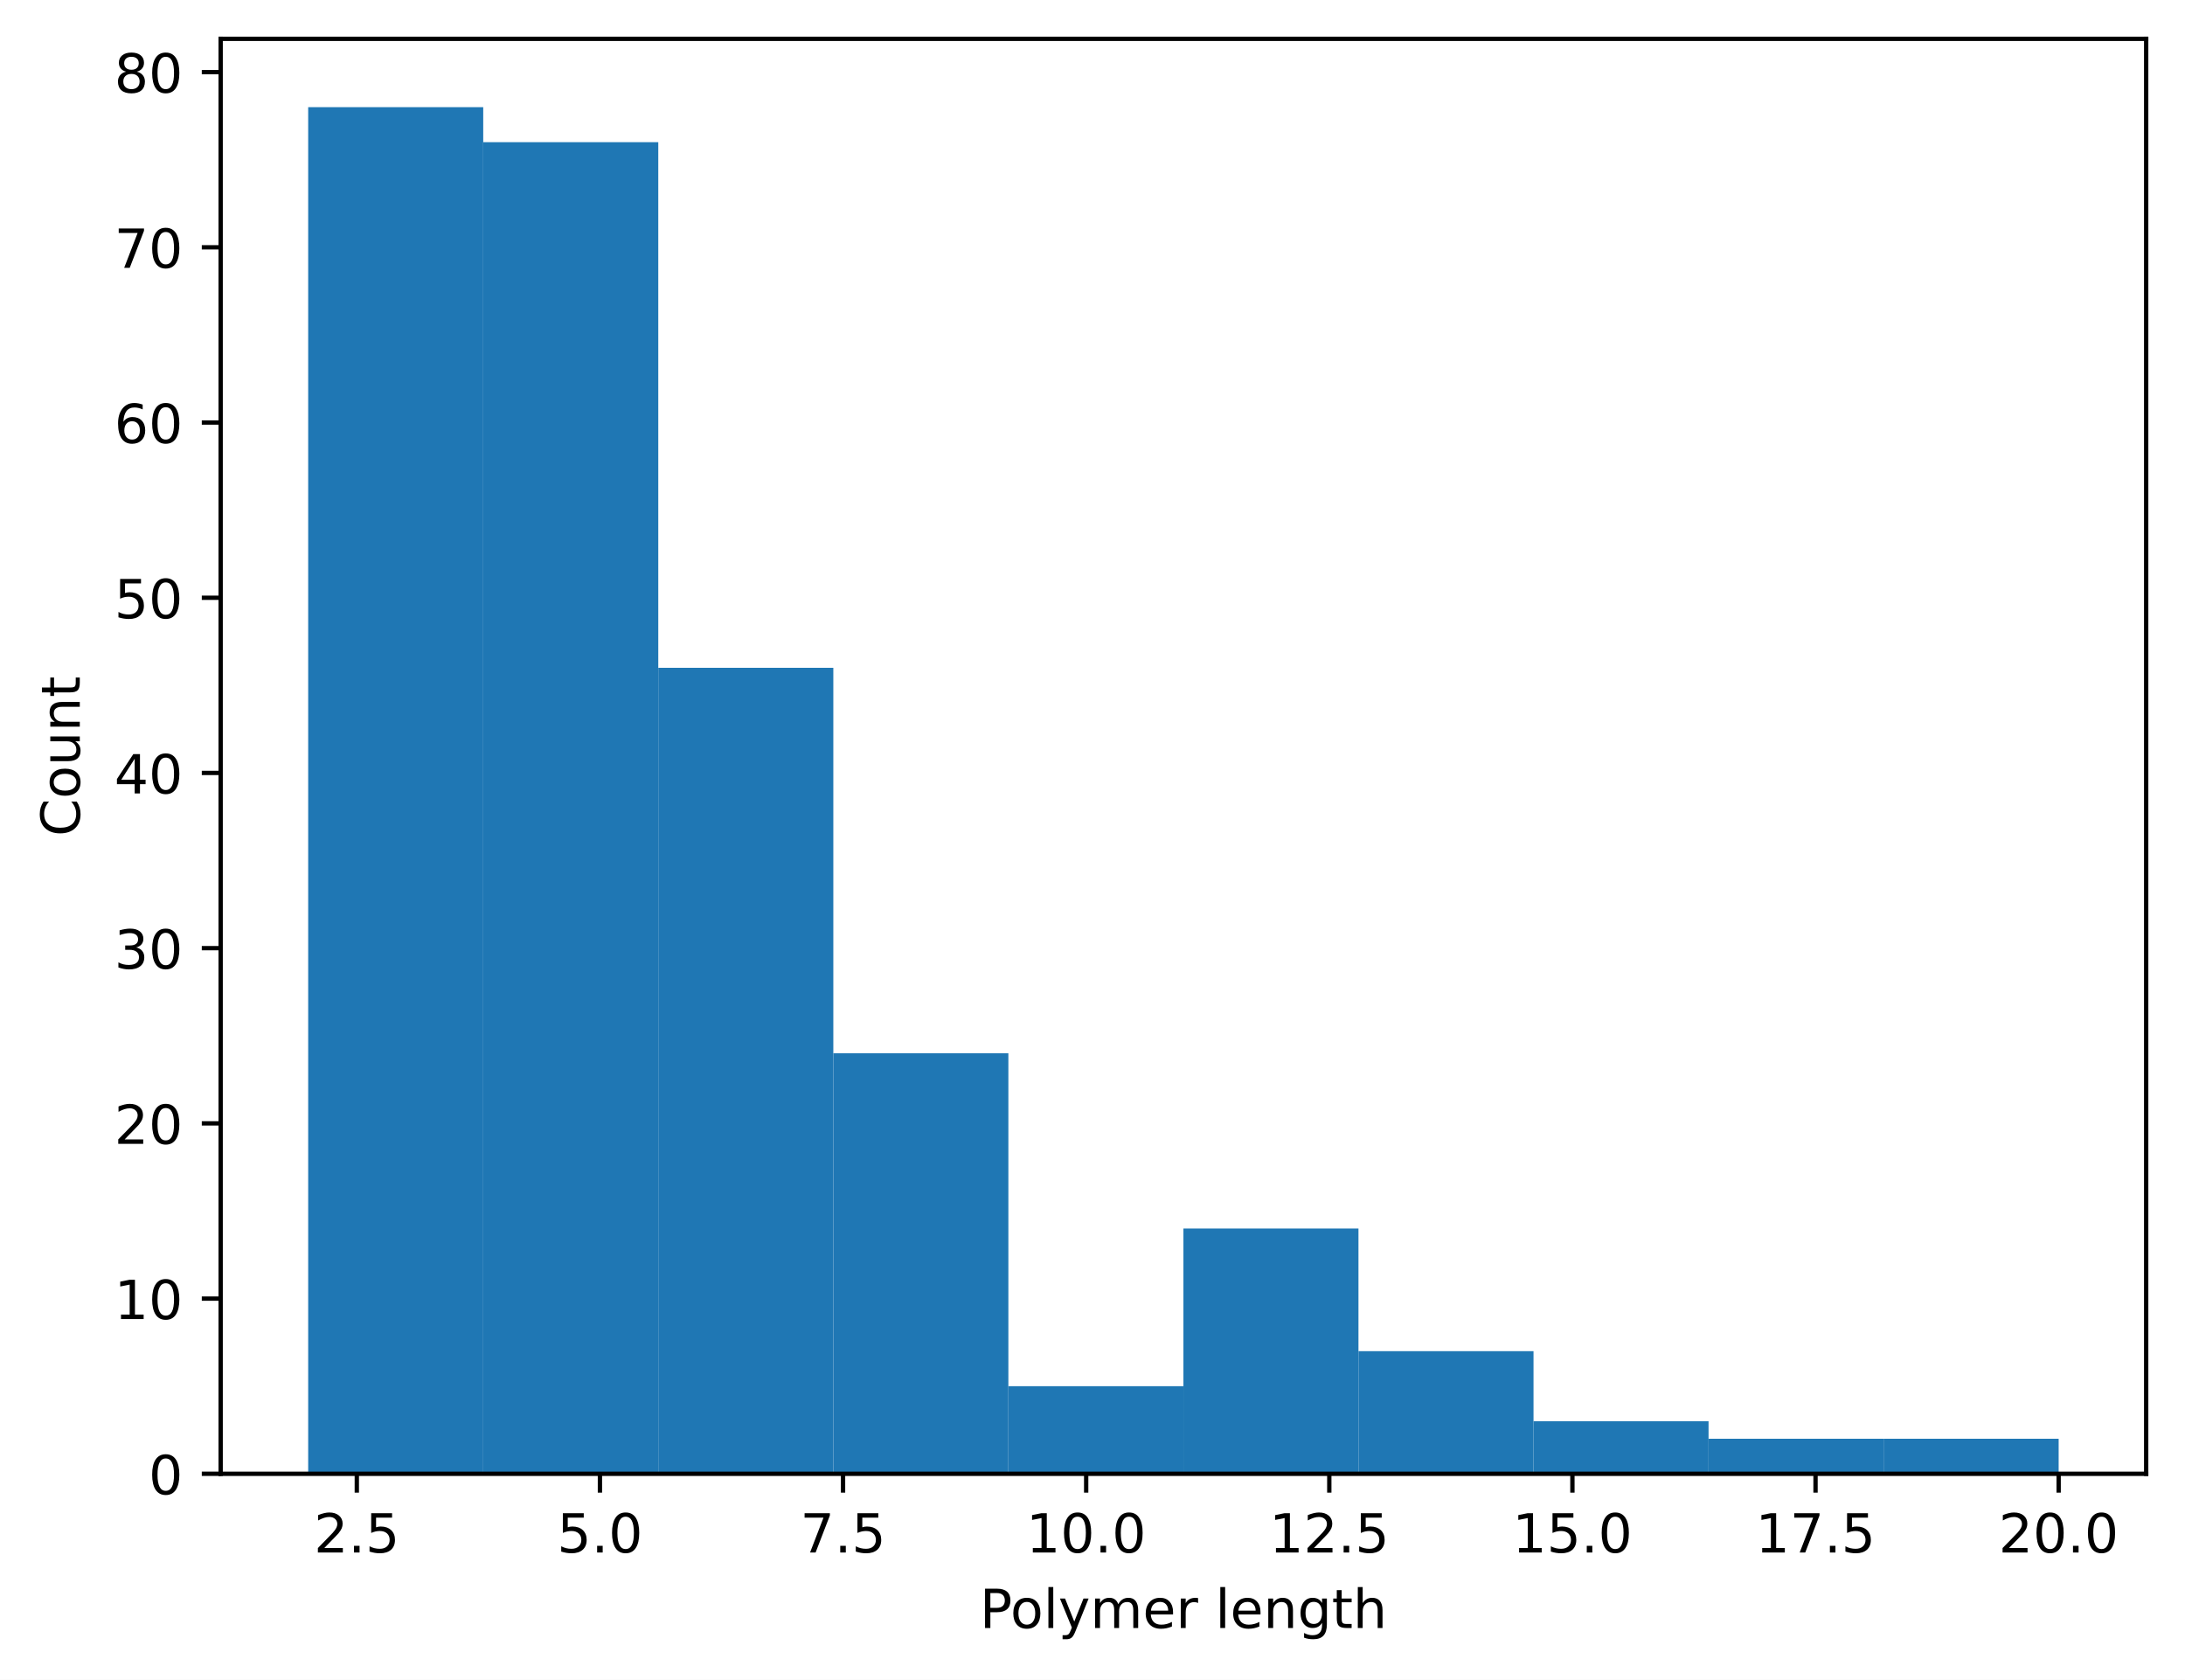
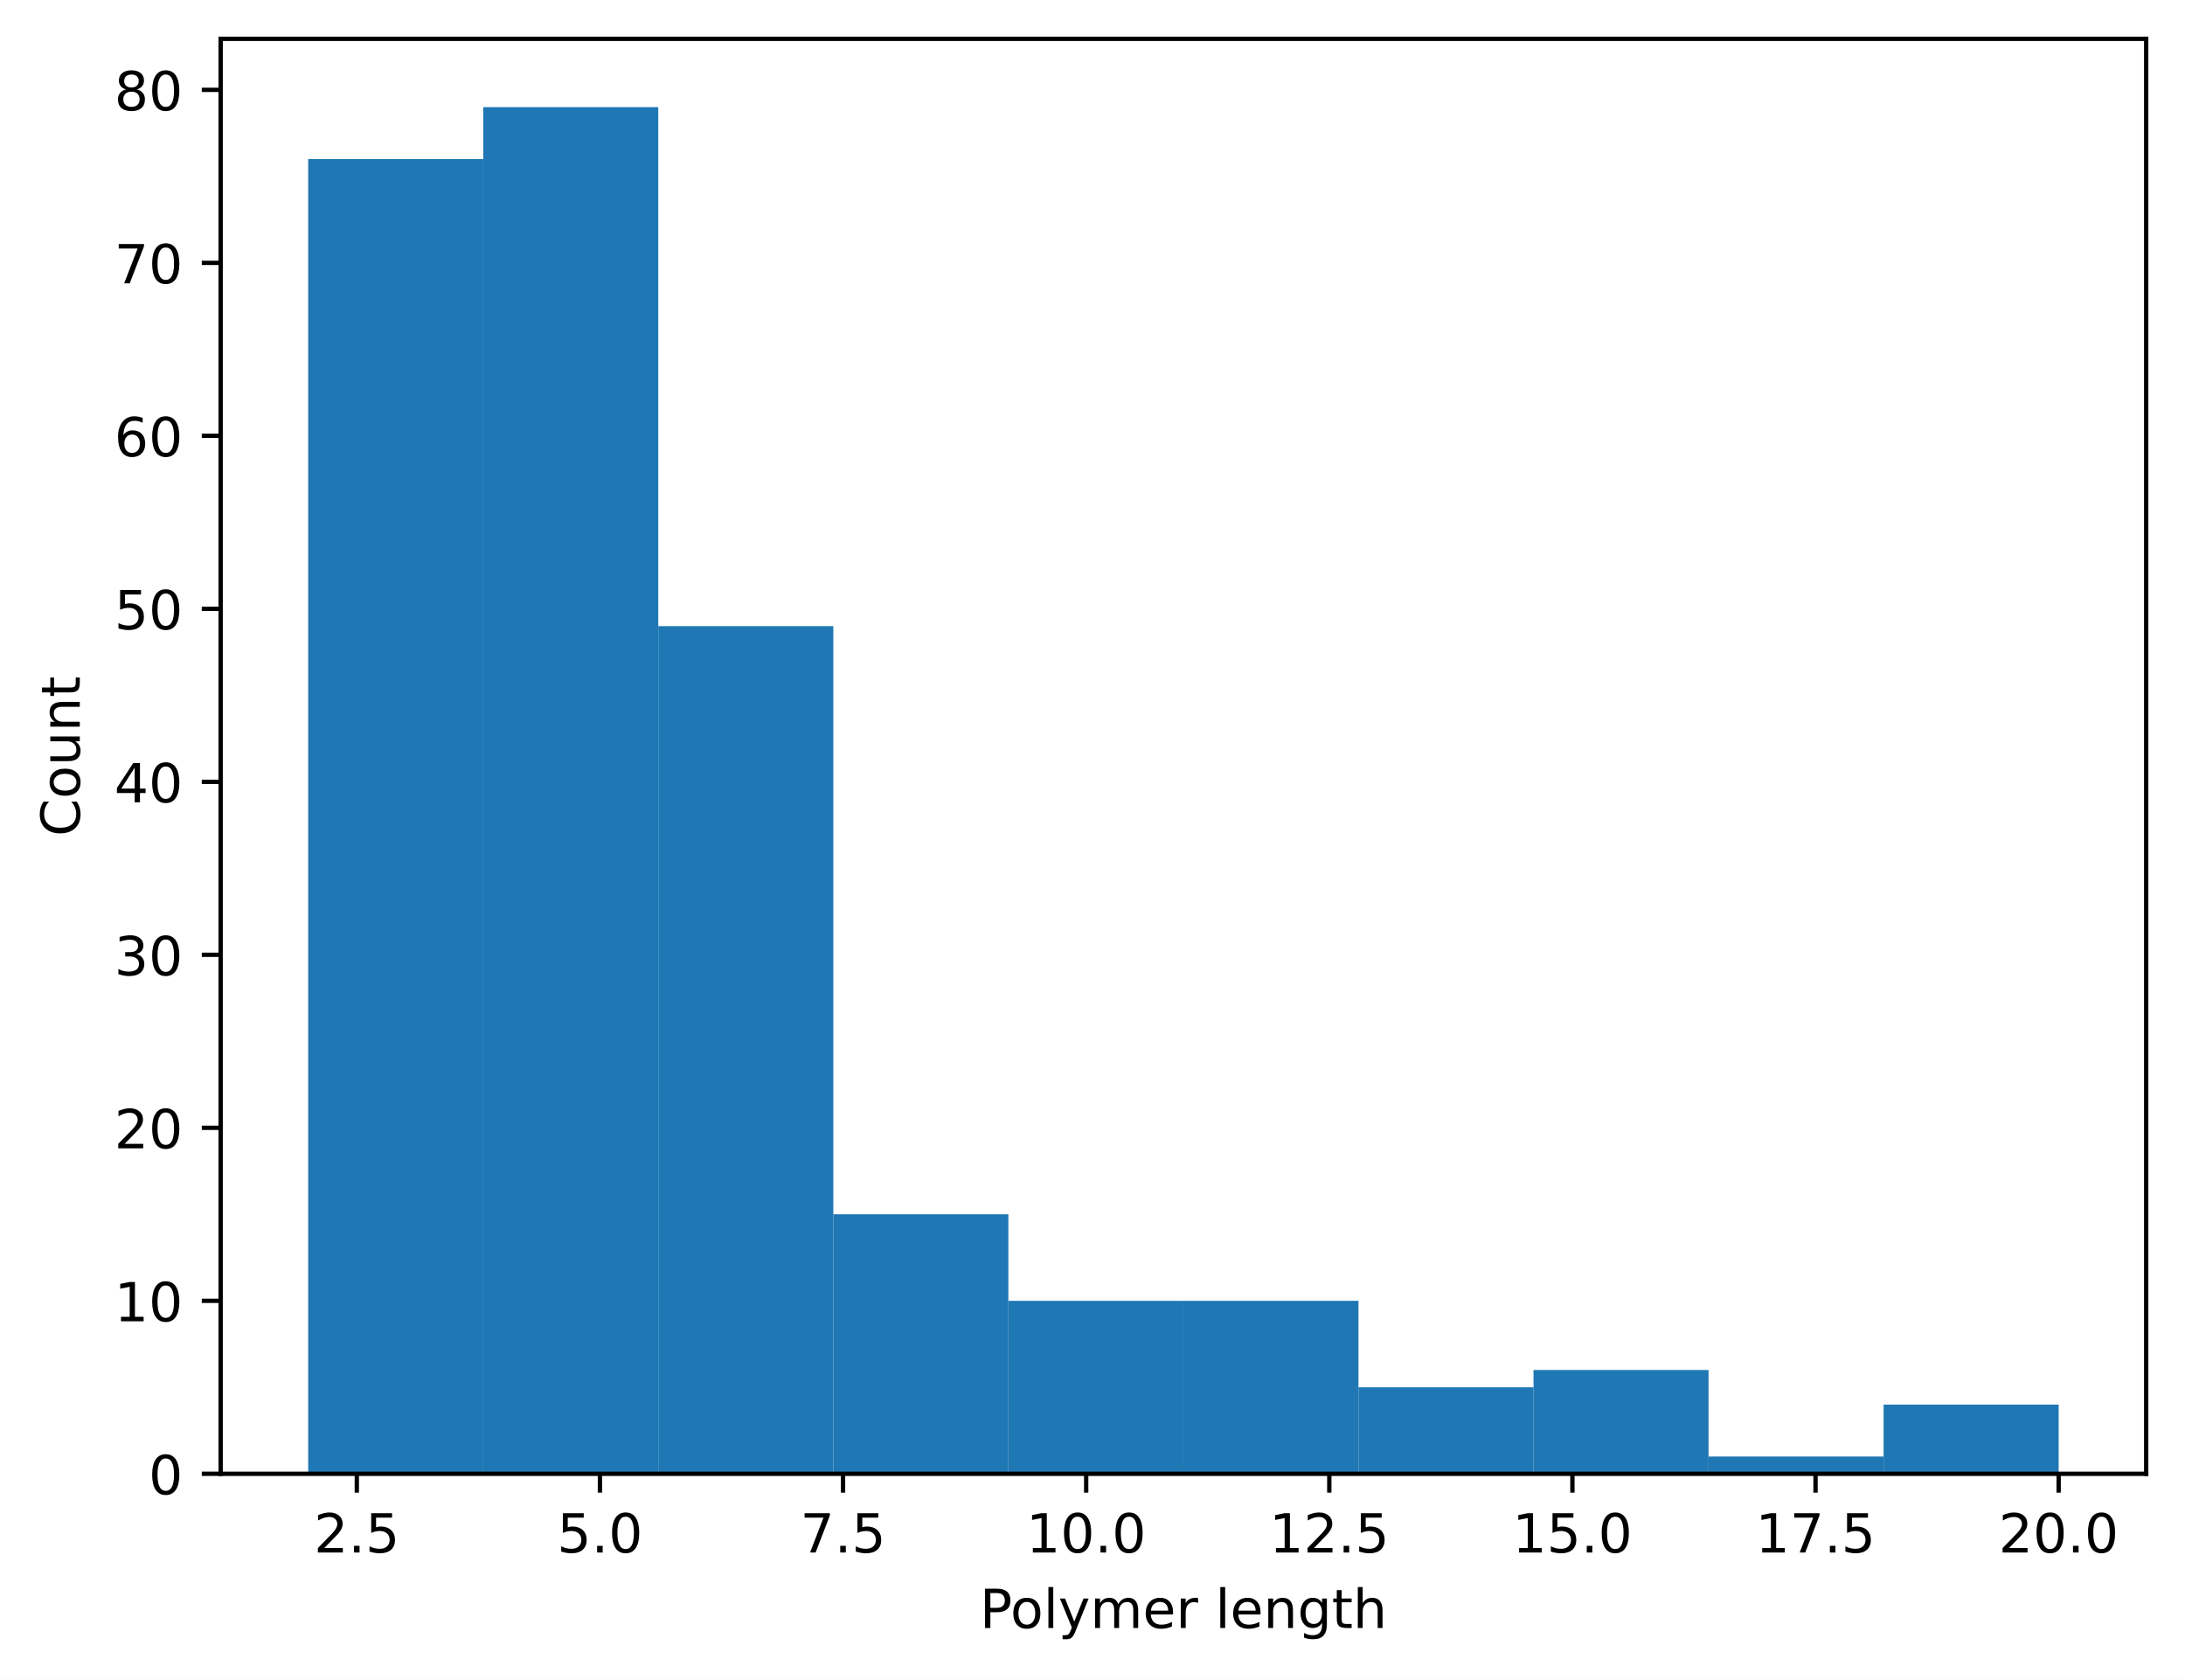
<svg xmlns="http://www.w3.org/2000/svg" xmlns:xlink="http://www.w3.org/1999/xlink" width="405.245pt" height="311.513pt" viewBox="0 0 405.245 311.513" version="1.1">
  <defs>
    <style type="text/css">*{stroke-linejoin: round; stroke-linecap: butt}</style>
  </defs>
  <g id="figure_1">
    <g id="patch_1">
      <path d="M 0 311.513  L 405.245 311.513  L 405.245 0  L 0 0  z " style="fill: #ffffff" />
    </g>
    <g id="axes_1">
      <g id="patch_2">
        <path d="M 40.925 273.312  L 398.045 273.312  L 398.045 7.2  L 40.925 7.2  z " style="fill: #ffffff" />
      </g>
      <g id="patch_3">
-         <path d="M 57.158 273.312  L 89.623 273.312  L 89.623 19.872  L 57.158 19.872  z " clip-path="url(#pe52191acad)" style="fill: #1f77b4" />
+         <path d="M 57.158 273.312  L 89.623 273.312  L 89.623 29.496  L 57.158 29.496  z " clip-path="url(#pcee3ee06e0)" style="fill: #1f77b4" />
      </g>
      <g id="patch_4">
-         <path d="M 89.623 273.312  L 122.089 273.312  L 122.089 26.37  L 89.623 26.37  z " clip-path="url(#pe52191acad)" style="fill: #1f77b4" />
+         <path d="M 89.623 273.312  L 122.089 273.312  L 122.089 19.872  L 89.623 19.872  z " clip-path="url(#pcee3ee06e0)" style="fill: #1f77b4" />
      </g>
      <g id="patch_5">
-         <path d="M 122.089 273.312  L 154.554 273.312  L 154.554 123.847  L 122.089 123.847  z " clip-path="url(#pe52191acad)" style="fill: #1f77b4" />
+         <path d="M 122.089 273.312  L 154.554 273.312  L 154.554 116.115  L 122.089 116.115  z " clip-path="url(#pcee3ee06e0)" style="fill: #1f77b4" />
      </g>
      <g id="patch_6">
-         <path d="M 154.554 273.312  L 187.02 273.312  L 187.02 195.33  L 154.554 195.33  z " clip-path="url(#pe52191acad)" style="fill: #1f77b4" />
+         <path d="M 154.554 273.312  L 187.02 273.312  L 187.02 225.19  L 154.554 225.19  z " clip-path="url(#pcee3ee06e0)" style="fill: #1f77b4" />
      </g>
      <g id="patch_7">
-         <path d="M 187.02 273.312  L 219.485 273.312  L 219.485 257.066  L 187.02 257.066  z " clip-path="url(#pe52191acad)" style="fill: #1f77b4" />
+         <path d="M 187.02 273.312  L 219.485 273.312  L 219.485 241.231  L 187.02 241.231  z " clip-path="url(#pcee3ee06e0)" style="fill: #1f77b4" />
      </g>
      <g id="patch_8">
-         <path d="M 219.485 273.312  L 251.95 273.312  L 251.95 227.823  L 219.485 227.823  z " clip-path="url(#pe52191acad)" style="fill: #1f77b4" />
+         <path d="M 219.485 273.312  L 251.95 273.312  L 251.95 241.231  L 219.485 241.231  z " clip-path="url(#pcee3ee06e0)" style="fill: #1f77b4" />
      </g>
      <g id="patch_9">
-         <path d="M 251.95 273.312  L 284.416 273.312  L 284.416 250.567  L 251.95 250.567  z " clip-path="url(#pe52191acad)" style="fill: #1f77b4" />
+         <path d="M 251.95 273.312  L 284.416 273.312  L 284.416 257.271  L 251.95 257.271  z " clip-path="url(#pcee3ee06e0)" style="fill: #1f77b4" />
      </g>
      <g id="patch_10">
-         <path d="M 284.416 273.312  L 316.881 273.312  L 316.881 263.564  L 284.416 263.564  z " clip-path="url(#pe52191acad)" style="fill: #1f77b4" />
+         <path d="M 284.416 273.312  L 316.881 273.312  L 316.881 254.063  L 284.416 254.063  z " clip-path="url(#pcee3ee06e0)" style="fill: #1f77b4" />
      </g>
      <g id="patch_11">
-         <path d="M 316.881 273.312  L 349.347 273.312  L 349.347 266.814  L 316.881 266.814  z " clip-path="url(#pe52191acad)" style="fill: #1f77b4" />
+         <path d="M 316.881 273.312  L 349.347 273.312  L 349.347 270.104  L 316.881 270.104  z " clip-path="url(#pcee3ee06e0)" style="fill: #1f77b4" />
      </g>
      <g id="patch_12">
-         <path d="M 349.347 273.312  L 381.812 273.312  L 381.812 266.814  L 349.347 266.814  z " clip-path="url(#pe52191acad)" style="fill: #1f77b4" />
+         <path d="M 349.347 273.312  L 381.812 273.312  L 381.812 260.48  L 349.347 260.48  z " clip-path="url(#pcee3ee06e0)" style="fill: #1f77b4" />
      </g>
      <g id="matplotlib.axis_1">
        <g id="xtick_1">
          <g id="line2d_1">
            <defs>
-               <path id="mbc61ded950" d="M 0 0  L 0 3.5  " style="stroke: #000000; stroke-width: 0.8" />
+               <path id="m277f50f7ca" d="M 0 0  L 0 3.5  " style="stroke: #000000; stroke-width: 0.8" />
            </defs>
            <g>
-               <use xlink:href="#mbc61ded950" x="66.176" y="273.312" style="stroke: #000000; stroke-width: 0.8" />
+               <use xlink:href="#m277f50f7ca" x="66.176" y="273.312" style="stroke: #000000; stroke-width: 0.8" />
            </g>
          </g>
          <g id="text_1">
            <g transform="translate(58.22435 287.9097) scale(0.1 -0.1)">
              <defs>
                <path id="DejaVuSans-15" d="M 1228 531  L 3431 531  L 3431 0  L 469 0  L 469 531  Q 828 903 1448 1529  Q 2069 2156 2228 2338  Q 2531 2678 2651 2914  Q 2772 3150 2772 3378  Q 2772 3750 2511 3984  Q 2250 4219 1831 4219  Q 1534 4219 1204 4116  Q 875 4013 500 3803  L 500 4441  Q 881 4594 1212 4672  Q 1544 4750 1819 4750  Q 2544 4750 2975 4387  Q 3406 4025 3406 3419  Q 3406 3131 3298 2873  Q 3191 2616 2906 2266  Q 2828 2175 2409 1742  Q 1991 1309 1228 531  z " transform="scale(0.015625)" />
                <path id="DejaVuSans-11" d="M 684 794  L 1344 794  L 1344 0  L 684 0  L 684 794  z " transform="scale(0.015625)" />
                <path id="DejaVuSans-18" d="M 691 4666  L 3169 4666  L 3169 4134  L 1269 4134  L 1269 2991  Q 1406 3038 1543 3061  Q 1681 3084 1819 3084  Q 2600 3084 3056 2656  Q 3513 2228 3513 1497  Q 3513 744 3044 326  Q 2575 -91 1722 -91  Q 1428 -91 1123 -41  Q 819 9 494 109  L 494 744  Q 775 591 1075 516  Q 1375 441 1709 441  Q 2250 441 2565 725  Q 2881 1009 2881 1497  Q 2881 1984 2565 2268  Q 2250 2553 1709 2553  Q 1456 2553 1204 2497  Q 953 2441 691 2322  L 691 4666  z " transform="scale(0.015625)" />
              </defs>
              <use xlink:href="#DejaVuSans-15" />
              <use xlink:href="#DejaVuSans-11" transform="translate(63.625 0)" />
              <use xlink:href="#DejaVuSans-18" transform="translate(95.40625 0)" />
            </g>
          </g>
        </g>
        <g id="xtick_2">
          <g id="line2d_2">
            <g>
-               <use xlink:href="#mbc61ded950" x="111.267" y="273.312" style="stroke: #000000; stroke-width: 0.8" />
+               <use xlink:href="#m277f50f7ca" x="111.267" y="273.312" style="stroke: #000000; stroke-width: 0.8" />
            </g>
          </g>
          <g id="text_2">
            <g transform="translate(103.3153 287.9097) scale(0.1 -0.1)">
              <defs>
                <path id="DejaVuSans-13" d="M 2034 4250  Q 1547 4250 1301 3770  Q 1056 3291 1056 2328  Q 1056 1369 1301 889  Q 1547 409 2034 409  Q 2525 409 2770 889  Q 3016 1369 3016 2328  Q 3016 3291 2770 3770  Q 2525 4250 2034 4250  z M 2034 4750  Q 2819 4750 3233 4129  Q 3647 3509 3647 2328  Q 3647 1150 3233 529  Q 2819 -91 2034 -91  Q 1250 -91 836 529  Q 422 1150 422 2328  Q 422 3509 836 4129  Q 1250 4750 2034 4750  z " transform="scale(0.015625)" />
              </defs>
              <use xlink:href="#DejaVuSans-18" />
              <use xlink:href="#DejaVuSans-11" transform="translate(63.625 0)" />
              <use xlink:href="#DejaVuSans-13" transform="translate(95.40625 0)" />
            </g>
          </g>
        </g>
        <g id="xtick_3">
          <g id="line2d_3">
            <g>
-               <use xlink:href="#mbc61ded950" x="156.358" y="273.312" style="stroke: #000000; stroke-width: 0.8" />
+               <use xlink:href="#m277f50f7ca" x="156.358" y="273.312" style="stroke: #000000; stroke-width: 0.8" />
            </g>
          </g>
          <g id="text_3">
            <g transform="translate(148.4062 287.9097) scale(0.1 -0.1)">
              <defs>
                <path id="DejaVuSans-1a" d="M 525 4666  L 3525 4666  L 3525 4397  L 1831 0  L 1172 0  L 2766 4134  L 525 4134  L 525 4666  z " transform="scale(0.015625)" />
              </defs>
              <use xlink:href="#DejaVuSans-1a" />
              <use xlink:href="#DejaVuSans-11" transform="translate(63.625 0)" />
              <use xlink:href="#DejaVuSans-18" transform="translate(95.40625 0)" />
            </g>
          </g>
        </g>
        <g id="xtick_4">
          <g id="line2d_4">
            <g>
-               <use xlink:href="#mbc61ded950" x="201.449" y="273.312" style="stroke: #000000; stroke-width: 0.8" />
+               <use xlink:href="#m277f50f7ca" x="201.449" y="273.312" style="stroke: #000000; stroke-width: 0.8" />
            </g>
          </g>
          <g id="text_4">
            <g transform="translate(190.3158 287.9097) scale(0.1 -0.1)">
              <defs>
                <path id="DejaVuSans-14" d="M 794 531  L 1825 531  L 1825 4091  L 703 3866  L 703 4441  L 1819 4666  L 2450 4666  L 2450 531  L 3481 531  L 3481 0  L 794 0  L 794 531  z " transform="scale(0.015625)" />
              </defs>
              <use xlink:href="#DejaVuSans-14" />
              <use xlink:href="#DejaVuSans-13" transform="translate(63.625 0)" />
              <use xlink:href="#DejaVuSans-11" transform="translate(127.25 0)" />
              <use xlink:href="#DejaVuSans-13" transform="translate(159.0312 0)" />
            </g>
          </g>
        </g>
        <g id="xtick_5">
          <g id="line2d_5">
            <g>
-               <use xlink:href="#mbc61ded950" x="246.54" y="273.312" style="stroke: #000000; stroke-width: 0.8" />
+               <use xlink:href="#m277f50f7ca" x="246.54" y="273.312" style="stroke: #000000; stroke-width: 0.8" />
            </g>
          </g>
          <g id="text_5">
            <g transform="translate(235.4067 287.9097) scale(0.1 -0.1)">
              <use xlink:href="#DejaVuSans-14" />
              <use xlink:href="#DejaVuSans-15" transform="translate(63.625 0)" />
              <use xlink:href="#DejaVuSans-11" transform="translate(127.25 0)" />
              <use xlink:href="#DejaVuSans-18" transform="translate(159.0312 0)" />
            </g>
          </g>
        </g>
        <g id="xtick_6">
          <g id="line2d_6">
            <g>
-               <use xlink:href="#mbc61ded950" x="291.63" y="273.312" style="stroke: #000000; stroke-width: 0.8" />
+               <use xlink:href="#m277f50f7ca" x="291.63" y="273.312" style="stroke: #000000; stroke-width: 0.8" />
            </g>
          </g>
          <g id="text_6">
            <g transform="translate(280.4976 287.9097) scale(0.1 -0.1)">
              <use xlink:href="#DejaVuSans-14" />
              <use xlink:href="#DejaVuSans-18" transform="translate(63.625 0)" />
              <use xlink:href="#DejaVuSans-11" transform="translate(127.25 0)" />
              <use xlink:href="#DejaVuSans-13" transform="translate(159.0312 0)" />
            </g>
          </g>
        </g>
        <g id="xtick_7">
          <g id="line2d_7">
            <g>
-               <use xlink:href="#mbc61ded950" x="336.721" y="273.312" style="stroke: #000000; stroke-width: 0.8" />
+               <use xlink:href="#m277f50f7ca" x="336.721" y="273.312" style="stroke: #000000; stroke-width: 0.8" />
            </g>
          </g>
          <g id="text_7">
            <g transform="translate(325.5886 287.9097) scale(0.1 -0.1)">
              <use xlink:href="#DejaVuSans-14" />
              <use xlink:href="#DejaVuSans-1a" transform="translate(63.625 0)" />
              <use xlink:href="#DejaVuSans-11" transform="translate(127.25 0)" />
              <use xlink:href="#DejaVuSans-18" transform="translate(159.0312 0)" />
            </g>
          </g>
        </g>
        <g id="xtick_8">
          <g id="line2d_8">
            <g>
-               <use xlink:href="#mbc61ded950" x="381.812" y="273.312" style="stroke: #000000; stroke-width: 0.8" />
+               <use xlink:href="#m277f50f7ca" x="381.812" y="273.312" style="stroke: #000000; stroke-width: 0.8" />
            </g>
          </g>
          <g id="text_8">
            <g transform="translate(370.6795 287.9097) scale(0.1 -0.1)">
              <use xlink:href="#DejaVuSans-15" />
              <use xlink:href="#DejaVuSans-13" transform="translate(63.625 0)" />
              <use xlink:href="#DejaVuSans-11" transform="translate(127.25 0)" />
              <use xlink:href="#DejaVuSans-13" transform="translate(159.0312 0)" />
            </g>
          </g>
        </g>
        <g id="text_9">
          <g transform="translate(181.7116 301.9104) scale(0.1 -0.1)">
            <defs>
              <path id="DejaVuSans-33" d="M 1259 4147  L 1259 2394  L 2053 2394  Q 2494 2394 2734 2622  Q 2975 2850 2975 3272  Q 2975 3691 2734 3919  Q 2494 4147 2053 4147  L 1259 4147  z M 628 4666  L 2053 4666  Q 2838 4666 3239 4311  Q 3641 3956 3641 3272  Q 3641 2581 3239 2228  Q 2838 1875 2053 1875  L 1259 1875  L 1259 0  L 628 0  L 628 4666  z " transform="scale(0.015625)" />
              <path id="DejaVuSans-52" d="M 1959 3097  Q 1497 3097 1228 2736  Q 959 2375 959 1747  Q 959 1119 1226 758  Q 1494 397 1959 397  Q 2419 397 2687 759  Q 2956 1122 2956 1747  Q 2956 2369 2687 2733  Q 2419 3097 1959 3097  z M 1959 3584  Q 2709 3584 3137 3096  Q 3566 2609 3566 1747  Q 3566 888 3137 398  Q 2709 -91 1959 -91  Q 1206 -91 779 398  Q 353 888 353 1747  Q 353 2609 779 3096  Q 1206 3584 1959 3584  z " transform="scale(0.015625)" />
              <path id="DejaVuSans-4f" d="M 603 4863  L 1178 4863  L 1178 0  L 603 0  L 603 4863  z " transform="scale(0.015625)" />
              <path id="DejaVuSans-5c" d="M 2059 -325  Q 1816 -950 1584 -1140  Q 1353 -1331 966 -1331  L 506 -1331  L 506 -850  L 844 -850  Q 1081 -850 1212 -737  Q 1344 -625 1503 -206  L 1606 56  L 191 3500  L 800 3500  L 1894 763  L 2988 3500  L 3597 3500  L 2059 -325  z " transform="scale(0.015625)" />
              <path id="DejaVuSans-50" d="M 3328 2828  Q 3544 3216 3844 3400  Q 4144 3584 4550 3584  Q 5097 3584 5394 3201  Q 5691 2819 5691 2113  L 5691 0  L 5113 0  L 5113 2094  Q 5113 2597 4934 2840  Q 4756 3084 4391 3084  Q 3944 3084 3684 2787  Q 3425 2491 3425 1978  L 3425 0  L 2847 0  L 2847 2094  Q 2847 2600 2669 2842  Q 2491 3084 2119 3084  Q 1678 3084 1418 2786  Q 1159 2488 1159 1978  L 1159 0  L 581 0  L 581 3500  L 1159 3500  L 1159 2956  Q 1356 3278 1631 3431  Q 1906 3584 2284 3584  Q 2666 3584 2933 3390  Q 3200 3197 3328 2828  z " transform="scale(0.015625)" />
              <path id="DejaVuSans-48" d="M 3597 1894  L 3597 1613  L 953 1613  Q 991 1019 1311 708  Q 1631 397 2203 397  Q 2534 397 2845 478  Q 3156 559 3463 722  L 3463 178  Q 3153 47 2828 -22  Q 2503 -91 2169 -91  Q 1331 -91 842 396  Q 353 884 353 1716  Q 353 2575 817 3079  Q 1281 3584 2069 3584  Q 2775 3584 3186 3129  Q 3597 2675 3597 1894  z M 3022 2063  Q 3016 2534 2758 2815  Q 2500 3097 2075 3097  Q 1594 3097 1305 2825  Q 1016 2553 972 2059  L 3022 2063  z " transform="scale(0.015625)" />
              <path id="DejaVuSans-55" d="M 2631 2963  Q 2534 3019 2420 3045  Q 2306 3072 2169 3072  Q 1681 3072 1420 2755  Q 1159 2438 1159 1844  L 1159 0  L 581 0  L 581 3500  L 1159 3500  L 1159 2956  Q 1341 3275 1631 3429  Q 1922 3584 2338 3584  Q 2397 3584 2469 3576  Q 2541 3569 2628 3553  L 2631 2963  z " transform="scale(0.015625)" />
              <path id="DejaVuSans-3" transform="scale(0.015625)" />
              <path id="DejaVuSans-51" d="M 3513 2113  L 3513 0  L 2938 0  L 2938 2094  Q 2938 2591 2744 2837  Q 2550 3084 2163 3084  Q 1697 3084 1428 2787  Q 1159 2491 1159 1978  L 1159 0  L 581 0  L 581 3500  L 1159 3500  L 1159 2956  Q 1366 3272 1645 3428  Q 1925 3584 2291 3584  Q 2894 3584 3203 3211  Q 3513 2838 3513 2113  z " transform="scale(0.015625)" />
              <path id="DejaVuSans-4a" d="M 2906 1791  Q 2906 2416 2648 2759  Q 2391 3103 1925 3103  Q 1463 3103 1205 2759  Q 947 2416 947 1791  Q 947 1169 1205 825  Q 1463 481 1925 481  Q 2391 481 2648 825  Q 2906 1169 2906 1791  z M 3481 434  Q 3481 -459 3084 -895  Q 2688 -1331 1869 -1331  Q 1566 -1331 1297 -1286  Q 1028 -1241 775 -1147  L 775 -588  Q 1028 -725 1275 -790  Q 1522 -856 1778 -856  Q 2344 -856 2625 -561  Q 2906 -266 2906 331  L 2906 616  Q 2728 306 2450 153  Q 2172 0 1784 0  Q 1141 0 747 490  Q 353 981 353 1791  Q 353 2603 747 3093  Q 1141 3584 1784 3584  Q 2172 3584 2450 3431  Q 2728 3278 2906 2969  L 2906 3500  L 3481 3500  L 3481 434  z " transform="scale(0.015625)" />
              <path id="DejaVuSans-57" d="M 1172 4494  L 1172 3500  L 2356 3500  L 2356 3053  L 1172 3053  L 1172 1153  Q 1172 725 1289 603  Q 1406 481 1766 481  L 2356 481  L 2356 0  L 1766 0  Q 1100 0 847 248  Q 594 497 594 1153  L 594 3053  L 172 3053  L 172 3500  L 594 3500  L 594 4494  L 1172 4494  z " transform="scale(0.015625)" />
              <path id="DejaVuSans-4b" d="M 3513 2113  L 3513 0  L 2938 0  L 2938 2094  Q 2938 2591 2744 2837  Q 2550 3084 2163 3084  Q 1697 3084 1428 2787  Q 1159 2491 1159 1978  L 1159 0  L 581 0  L 581 4863  L 1159 4863  L 1159 2956  Q 1366 3272 1645 3428  Q 1925 3584 2291 3584  Q 2894 3584 3203 3211  Q 3513 2838 3513 2113  z " transform="scale(0.015625)" />
            </defs>
            <use xlink:href="#DejaVuSans-33" />
            <use xlink:href="#DejaVuSans-52" transform="translate(56.73438 0)" />
            <use xlink:href="#DejaVuSans-4f" transform="translate(117.9219 0)" />
            <use xlink:href="#DejaVuSans-5c" transform="translate(145.7031 0)" />
            <use xlink:href="#DejaVuSans-50" transform="translate(204.8906 0)" />
            <use xlink:href="#DejaVuSans-48" transform="translate(302.2969 0)" />
            <use xlink:href="#DejaVuSans-55" transform="translate(363.8281 0)" />
            <use xlink:href="#DejaVuSans-3" transform="translate(404.9375 0)" />
            <use xlink:href="#DejaVuSans-4f" transform="translate(436.7188 0)" />
            <use xlink:href="#DejaVuSans-48" transform="translate(464.5 0)" />
            <use xlink:href="#DejaVuSans-51" transform="translate(526.0312 0)" />
            <use xlink:href="#DejaVuSans-4a" transform="translate(589.4062 0)" />
            <use xlink:href="#DejaVuSans-57" transform="translate(652.8906 0)" />
            <use xlink:href="#DejaVuSans-4b" transform="translate(692.0938 0)" />
          </g>
        </g>
      </g>
      <g id="matplotlib.axis_2">
        <g id="ytick_1">
          <g id="line2d_9">
            <defs>
-               <path id="md119b8a797" d="M 0 0  L -3.5 0  " style="stroke: #000000; stroke-width: 0.8" />
+               <path id="m8ec7da50aa" d="M 0 0  L -3.5 0  " style="stroke: #000000; stroke-width: 0.8" />
            </defs>
            <g>
-               <use xlink:href="#md119b8a797" x="40.925" y="273.312" style="stroke: #000000; stroke-width: 0.8" />
+               <use xlink:href="#m8ec7da50aa" x="40.925" y="273.312" style="stroke: #000000; stroke-width: 0.8" />
            </g>
          </g>
          <g id="text_10">
            <g transform="translate(27.5625 277.1108) scale(0.1 -0.1)">
              <use xlink:href="#DejaVuSans-13" />
            </g>
          </g>
        </g>
        <g id="ytick_2">
          <g id="line2d_10">
            <g>
-               <use xlink:href="#md119b8a797" x="40.925" y="240.82" style="stroke: #000000; stroke-width: 0.8" />
+               <use xlink:href="#m8ec7da50aa" x="40.925" y="241.231" style="stroke: #000000; stroke-width: 0.8" />
            </g>
          </g>
          <g id="text_11">
-             <g transform="translate(21.2 244.6185) scale(0.1 -0.1)">
+             <g transform="translate(21.2 245.0298) scale(0.1 -0.1)">
              <use xlink:href="#DejaVuSans-14" />
              <use xlink:href="#DejaVuSans-13" transform="translate(63.625 0)" />
            </g>
          </g>
        </g>
        <g id="ytick_3">
          <g id="line2d_11">
            <g>
-               <use xlink:href="#md119b8a797" x="40.925" y="208.327" style="stroke: #000000; stroke-width: 0.8" />
+               <use xlink:href="#m8ec7da50aa" x="40.925" y="209.15" style="stroke: #000000; stroke-width: 0.8" />
            </g>
          </g>
          <g id="text_12">
-             <g transform="translate(21.2 212.1262) scale(0.1 -0.1)">
+             <g transform="translate(21.2 212.9488) scale(0.1 -0.1)">
              <use xlink:href="#DejaVuSans-15" />
              <use xlink:href="#DejaVuSans-13" transform="translate(63.625 0)" />
            </g>
          </g>
        </g>
        <g id="ytick_4">
          <g id="line2d_12">
            <g>
-               <use xlink:href="#md119b8a797" x="40.925" y="175.835" style="stroke: #000000; stroke-width: 0.8" />
+               <use xlink:href="#m8ec7da50aa" x="40.925" y="177.069" style="stroke: #000000; stroke-width: 0.8" />
            </g>
          </g>
          <g id="text_13">
-             <g transform="translate(21.2 179.6339) scale(0.1 -0.1)">
+             <g transform="translate(21.2 180.8678) scale(0.1 -0.1)">
              <defs>
                <path id="DejaVuSans-16" d="M 2597 2516  Q 3050 2419 3304 2112  Q 3559 1806 3559 1356  Q 3559 666 3084 287  Q 2609 -91 1734 -91  Q 1441 -91 1130 -33  Q 819 25 488 141  L 488 750  Q 750 597 1062 519  Q 1375 441 1716 441  Q 2309 441 2620 675  Q 2931 909 2931 1356  Q 2931 1769 2642 2001  Q 2353 2234 1838 2234  L 1294 2234  L 1294 2753  L 1863 2753  Q 2328 2753 2575 2939  Q 2822 3125 2822 3475  Q 2822 3834 2567 4026  Q 2313 4219 1838 4219  Q 1578 4219 1281 4162  Q 984 4106 628 3988  L 628 4550  Q 988 4650 1302 4700  Q 1616 4750 1894 4750  Q 2613 4750 3031 4423  Q 3450 4097 3450 3541  Q 3450 3153 3228 2886  Q 3006 2619 2597 2516  z " transform="scale(0.015625)" />
              </defs>
              <use xlink:href="#DejaVuSans-16" />
              <use xlink:href="#DejaVuSans-13" transform="translate(63.625 0)" />
            </g>
          </g>
        </g>
        <g id="ytick_5">
          <g id="line2d_13">
            <g>
-               <use xlink:href="#md119b8a797" x="40.925" y="143.343" style="stroke: #000000; stroke-width: 0.8" />
+               <use xlink:href="#m8ec7da50aa" x="40.925" y="144.988" style="stroke: #000000; stroke-width: 0.8" />
            </g>
          </g>
          <g id="text_14">
-             <g transform="translate(21.2 147.1416) scale(0.1 -0.1)">
+             <g transform="translate(21.2 148.7868) scale(0.1 -0.1)">
              <defs>
                <path id="DejaVuSans-17" d="M 2419 4116  L 825 1625  L 2419 1625  L 2419 4116  z M 2253 4666  L 3047 4666  L 3047 1625  L 3713 1625  L 3713 1100  L 3047 1100  L 3047 0  L 2419 0  L 2419 1100  L 313 1100  L 313 1709  L 2253 4666  z " transform="scale(0.015625)" />
              </defs>
              <use xlink:href="#DejaVuSans-17" />
              <use xlink:href="#DejaVuSans-13" transform="translate(63.625 0)" />
            </g>
          </g>
        </g>
        <g id="ytick_6">
          <g id="line2d_14">
            <g>
-               <use xlink:href="#md119b8a797" x="40.925" y="110.85" style="stroke: #000000; stroke-width: 0.8" />
+               <use xlink:href="#m8ec7da50aa" x="40.925" y="112.907" style="stroke: #000000; stroke-width: 0.8" />
            </g>
          </g>
          <g id="text_15">
-             <g transform="translate(21.2 114.6493) scale(0.1 -0.1)">
+             <g transform="translate(21.2 116.7058) scale(0.1 -0.1)">
              <use xlink:href="#DejaVuSans-18" />
              <use xlink:href="#DejaVuSans-13" transform="translate(63.625 0)" />
            </g>
          </g>
        </g>
        <g id="ytick_7">
          <g id="line2d_15">
            <g>
-               <use xlink:href="#md119b8a797" x="40.925" y="78.358" style="stroke: #000000; stroke-width: 0.8" />
+               <use xlink:href="#m8ec7da50aa" x="40.925" y="80.826" style="stroke: #000000; stroke-width: 0.8" />
            </g>
          </g>
          <g id="text_16">
-             <g transform="translate(21.2 82.15698) scale(0.1 -0.1)">
+             <g transform="translate(21.2 84.62475) scale(0.1 -0.1)">
              <defs>
                <path id="DejaVuSans-19" d="M 2113 2584  Q 1688 2584 1439 2293  Q 1191 2003 1191 1497  Q 1191 994 1439 701  Q 1688 409 2113 409  Q 2538 409 2786 701  Q 3034 994 3034 1497  Q 3034 2003 2786 2293  Q 2538 2584 2113 2584  z M 3366 4563  L 3366 3988  Q 3128 4100 2886 4159  Q 2644 4219 2406 4219  Q 1781 4219 1451 3797  Q 1122 3375 1075 2522  Q 1259 2794 1537 2939  Q 1816 3084 2150 3084  Q 2853 3084 3261 2657  Q 3669 2231 3669 1497  Q 3669 778 3244 343  Q 2819 -91 2113 -91  Q 1303 -91 875 529  Q 447 1150 447 2328  Q 447 3434 972 4092  Q 1497 4750 2381 4750  Q 2619 4750 2861 4703  Q 3103 4656 3366 4563  z " transform="scale(0.015625)" />
              </defs>
              <use xlink:href="#DejaVuSans-19" />
              <use xlink:href="#DejaVuSans-13" transform="translate(63.625 0)" />
            </g>
          </g>
        </g>
        <g id="ytick_8">
          <g id="line2d_16">
            <g>
-               <use xlink:href="#md119b8a797" x="40.925" y="45.866" style="stroke: #000000; stroke-width: 0.8" />
+               <use xlink:href="#m8ec7da50aa" x="40.925" y="48.745" style="stroke: #000000; stroke-width: 0.8" />
            </g>
          </g>
          <g id="text_17">
-             <g transform="translate(21.2 49.66467) scale(0.1 -0.1)">
+             <g transform="translate(21.2 52.54374) scale(0.1 -0.1)">
              <use xlink:href="#DejaVuSans-1a" />
              <use xlink:href="#DejaVuSans-13" transform="translate(63.625 0)" />
            </g>
          </g>
        </g>
        <g id="ytick_9">
          <g id="line2d_17">
            <g>
-               <use xlink:href="#md119b8a797" x="40.925" y="13.374" style="stroke: #000000; stroke-width: 0.8" />
+               <use xlink:href="#m8ec7da50aa" x="40.925" y="16.664" style="stroke: #000000; stroke-width: 0.8" />
            </g>
          </g>
          <g id="text_18">
-             <g transform="translate(21.2 17.17237) scale(0.1 -0.1)">
+             <g transform="translate(21.2 20.46273) scale(0.1 -0.1)">
              <defs>
                <path id="DejaVuSans-1b" d="M 2034 2216  Q 1584 2216 1326 1975  Q 1069 1734 1069 1313  Q 1069 891 1326 650  Q 1584 409 2034 409  Q 2484 409 2743 651  Q 3003 894 3003 1313  Q 3003 1734 2745 1975  Q 2488 2216 2034 2216  z M 1403 2484  Q 997 2584 770 2862  Q 544 3141 544 3541  Q 544 4100 942 4425  Q 1341 4750 2034 4750  Q 2731 4750 3128 4425  Q 3525 4100 3525 3541  Q 3525 3141 3298 2862  Q 3072 2584 2669 2484  Q 3125 2378 3379 2068  Q 3634 1759 3634 1313  Q 3634 634 3220 271  Q 2806 -91 2034 -91  Q 1263 -91 848 271  Q 434 634 434 1313  Q 434 1759 690 2068  Q 947 2378 1403 2484  z M 1172 3481  Q 1172 3119 1398 2916  Q 1625 2713 2034 2713  Q 2441 2713 2670 2916  Q 2900 3119 2900 3481  Q 2900 3844 2670 4047  Q 2441 4250 2034 4250  Q 1625 4250 1398 4047  Q 1172 3844 1172 3481  z " transform="scale(0.015625)" />
              </defs>
              <use xlink:href="#DejaVuSans-1b" />
              <use xlink:href="#DejaVuSans-13" transform="translate(63.625 0)" />
            </g>
          </g>
        </g>
        <g id="text_19">
          <g transform="translate(14.79766 155.1044) rotate(-90) scale(0.1 -0.1)">
            <defs>
              <path id="DejaVuSans-26" d="M 4122 4306  L 4122 3641  Q 3803 3938 3442 4084  Q 3081 4231 2675 4231  Q 1875 4231 1450 3742  Q 1025 3253 1025 2328  Q 1025 1406 1450 917  Q 1875 428 2675 428  Q 3081 428 3442 575  Q 3803 722 4122 1019  L 4122 359  Q 3791 134 3420 21  Q 3050 -91 2638 -91  Q 1578 -91 968 557  Q 359 1206 359 2328  Q 359 3453 968 4101  Q 1578 4750 2638 4750  Q 3056 4750 3426 4639  Q 3797 4528 4122 4306  z " transform="scale(0.015625)" />
              <path id="DejaVuSans-58" d="M 544 1381  L 544 3500  L 1119 3500  L 1119 1403  Q 1119 906 1312 657  Q 1506 409 1894 409  Q 2359 409 2629 706  Q 2900 1003 2900 1516  L 2900 3500  L 3475 3500  L 3475 0  L 2900 0  L 2900 538  Q 2691 219 2414 64  Q 2138 -91 1772 -91  Q 1169 -91 856 284  Q 544 659 544 1381  z M 1991 3584  L 1991 3584  z " transform="scale(0.015625)" />
            </defs>
            <use xlink:href="#DejaVuSans-26" />
            <use xlink:href="#DejaVuSans-52" transform="translate(69.82812 0)" />
            <use xlink:href="#DejaVuSans-58" transform="translate(131.0156 0)" />
            <use xlink:href="#DejaVuSans-51" transform="translate(194.3906 0)" />
            <use xlink:href="#DejaVuSans-57" transform="translate(257.7656 0)" />
          </g>
        </g>
      </g>
      <g id="patch_13">
        <path d="M 40.925 273.312  L 40.925 7.2  " style="fill: none; stroke: #000000; stroke-width: 0.8; stroke-linejoin: miter; stroke-linecap: square" />
      </g>
      <g id="patch_14">
        <path d="M 398.045 273.312  L 398.045 7.2  " style="fill: none; stroke: #000000; stroke-width: 0.8; stroke-linejoin: miter; stroke-linecap: square" />
      </g>
      <g id="patch_15">
        <path d="M 40.925 273.312  L 398.045 273.312  " style="fill: none; stroke: #000000; stroke-width: 0.8; stroke-linejoin: miter; stroke-linecap: square" />
      </g>
      <g id="patch_16">
        <path d="M 40.925 7.2  L 398.045 7.2  " style="fill: none; stroke: #000000; stroke-width: 0.8; stroke-linejoin: miter; stroke-linecap: square" />
      </g>
    </g>
  </g>
  <defs>
-     <clipPath id="pe52191acad">
+     <clipPath id="pcee3ee06e0">
      <rect x="40.925" y="7.2" width="357.12" height="266.112" />
    </clipPath>
  </defs>
</svg>
